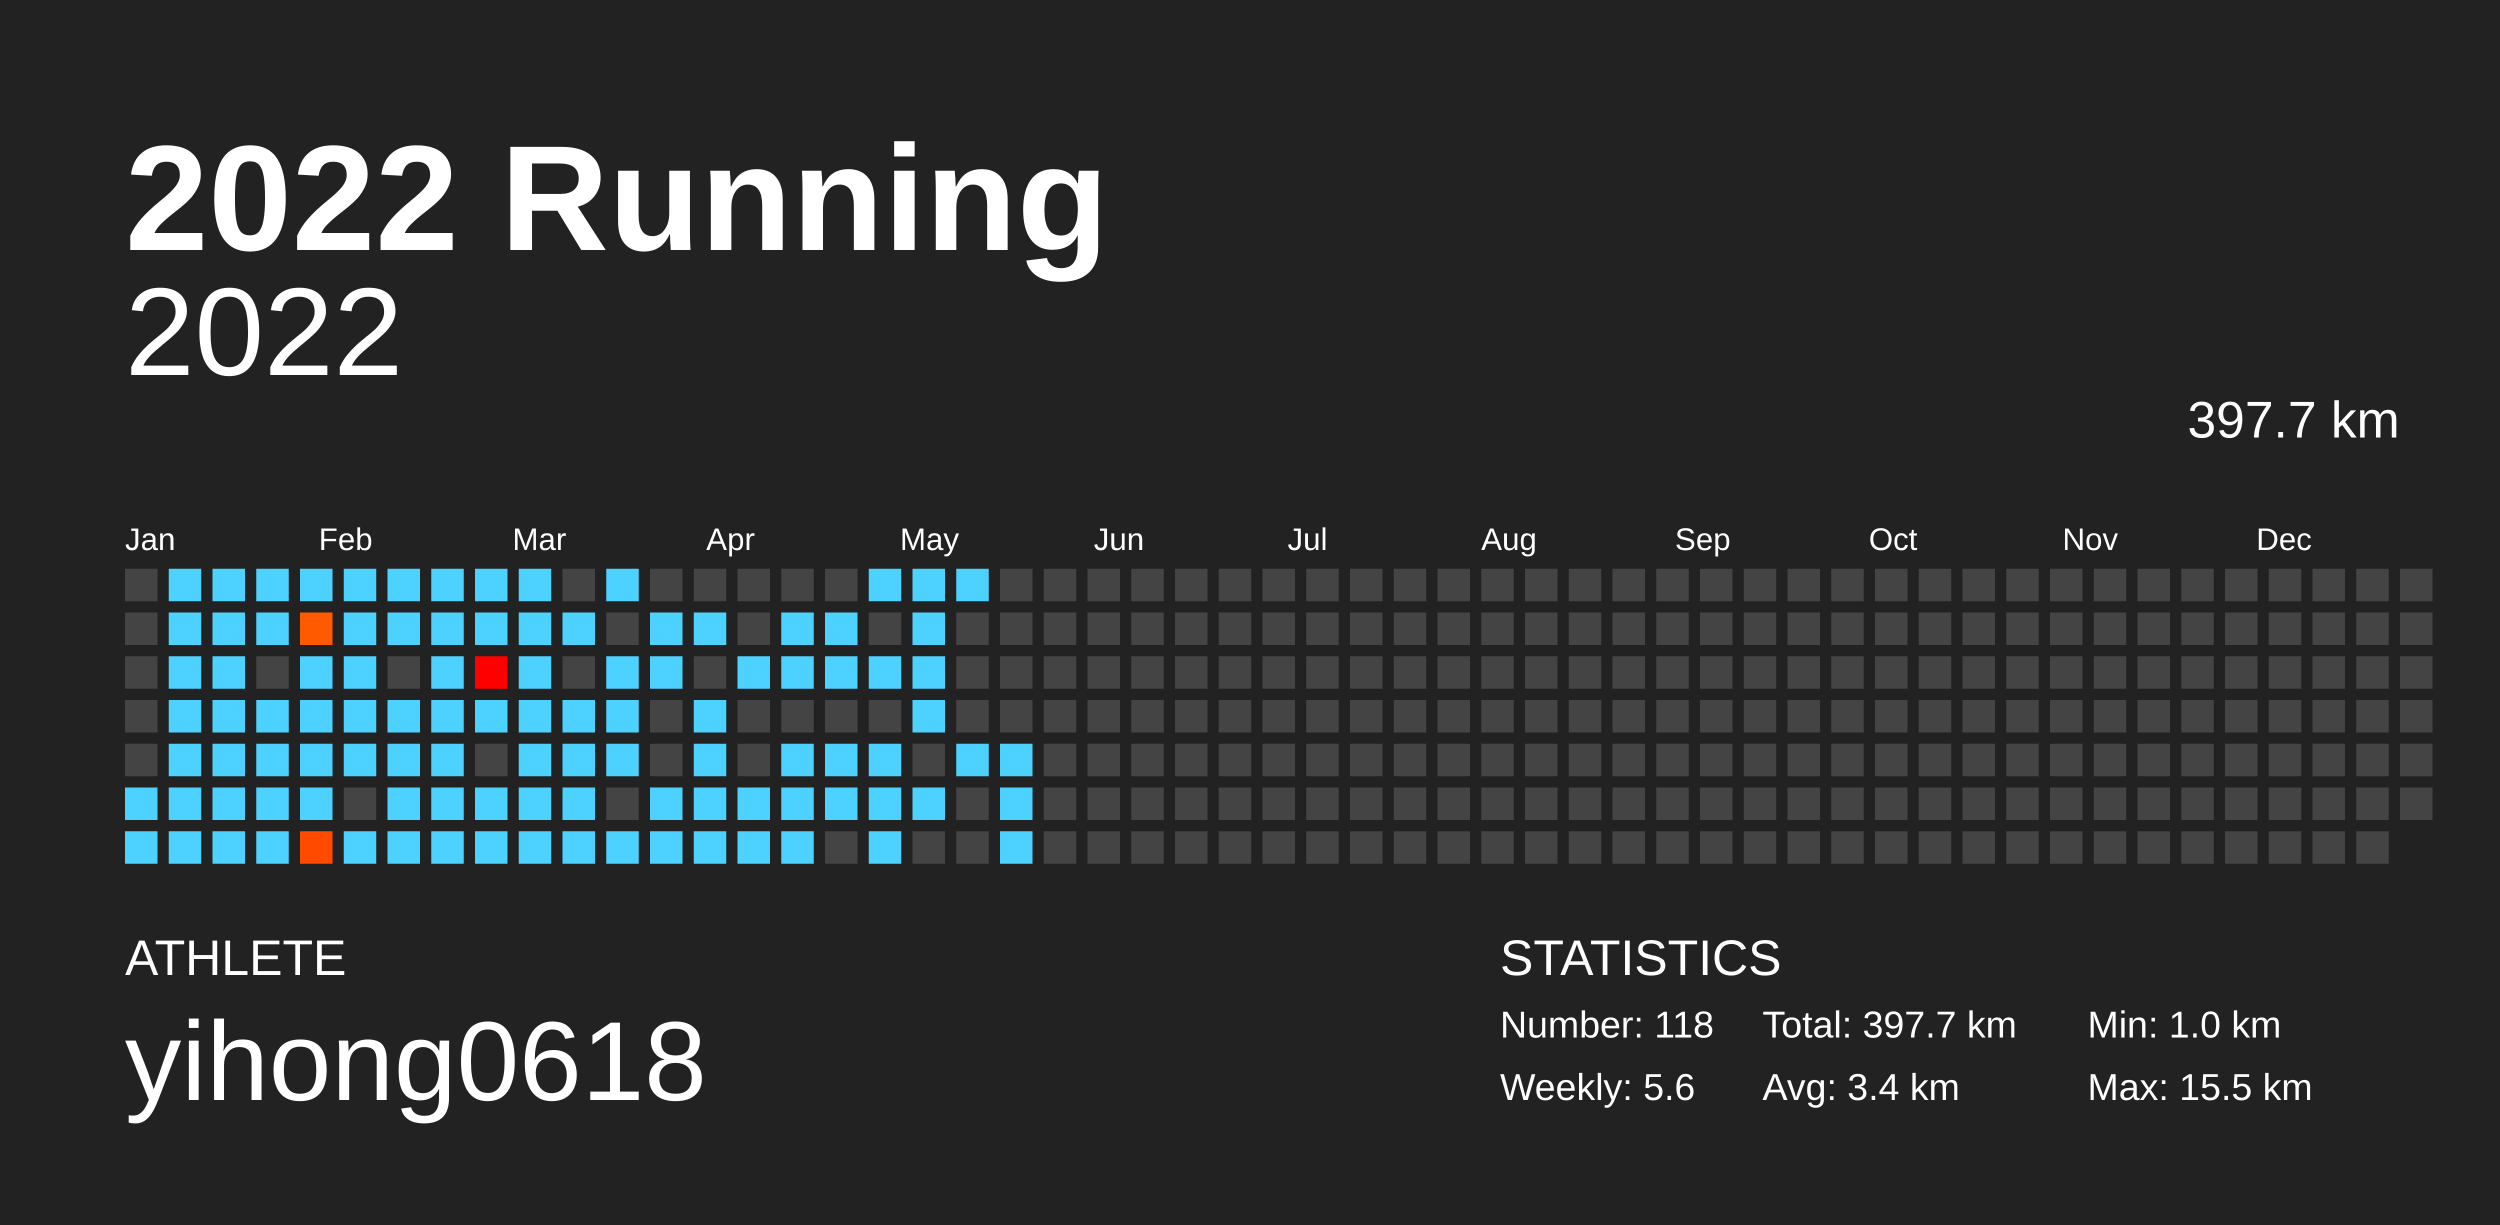
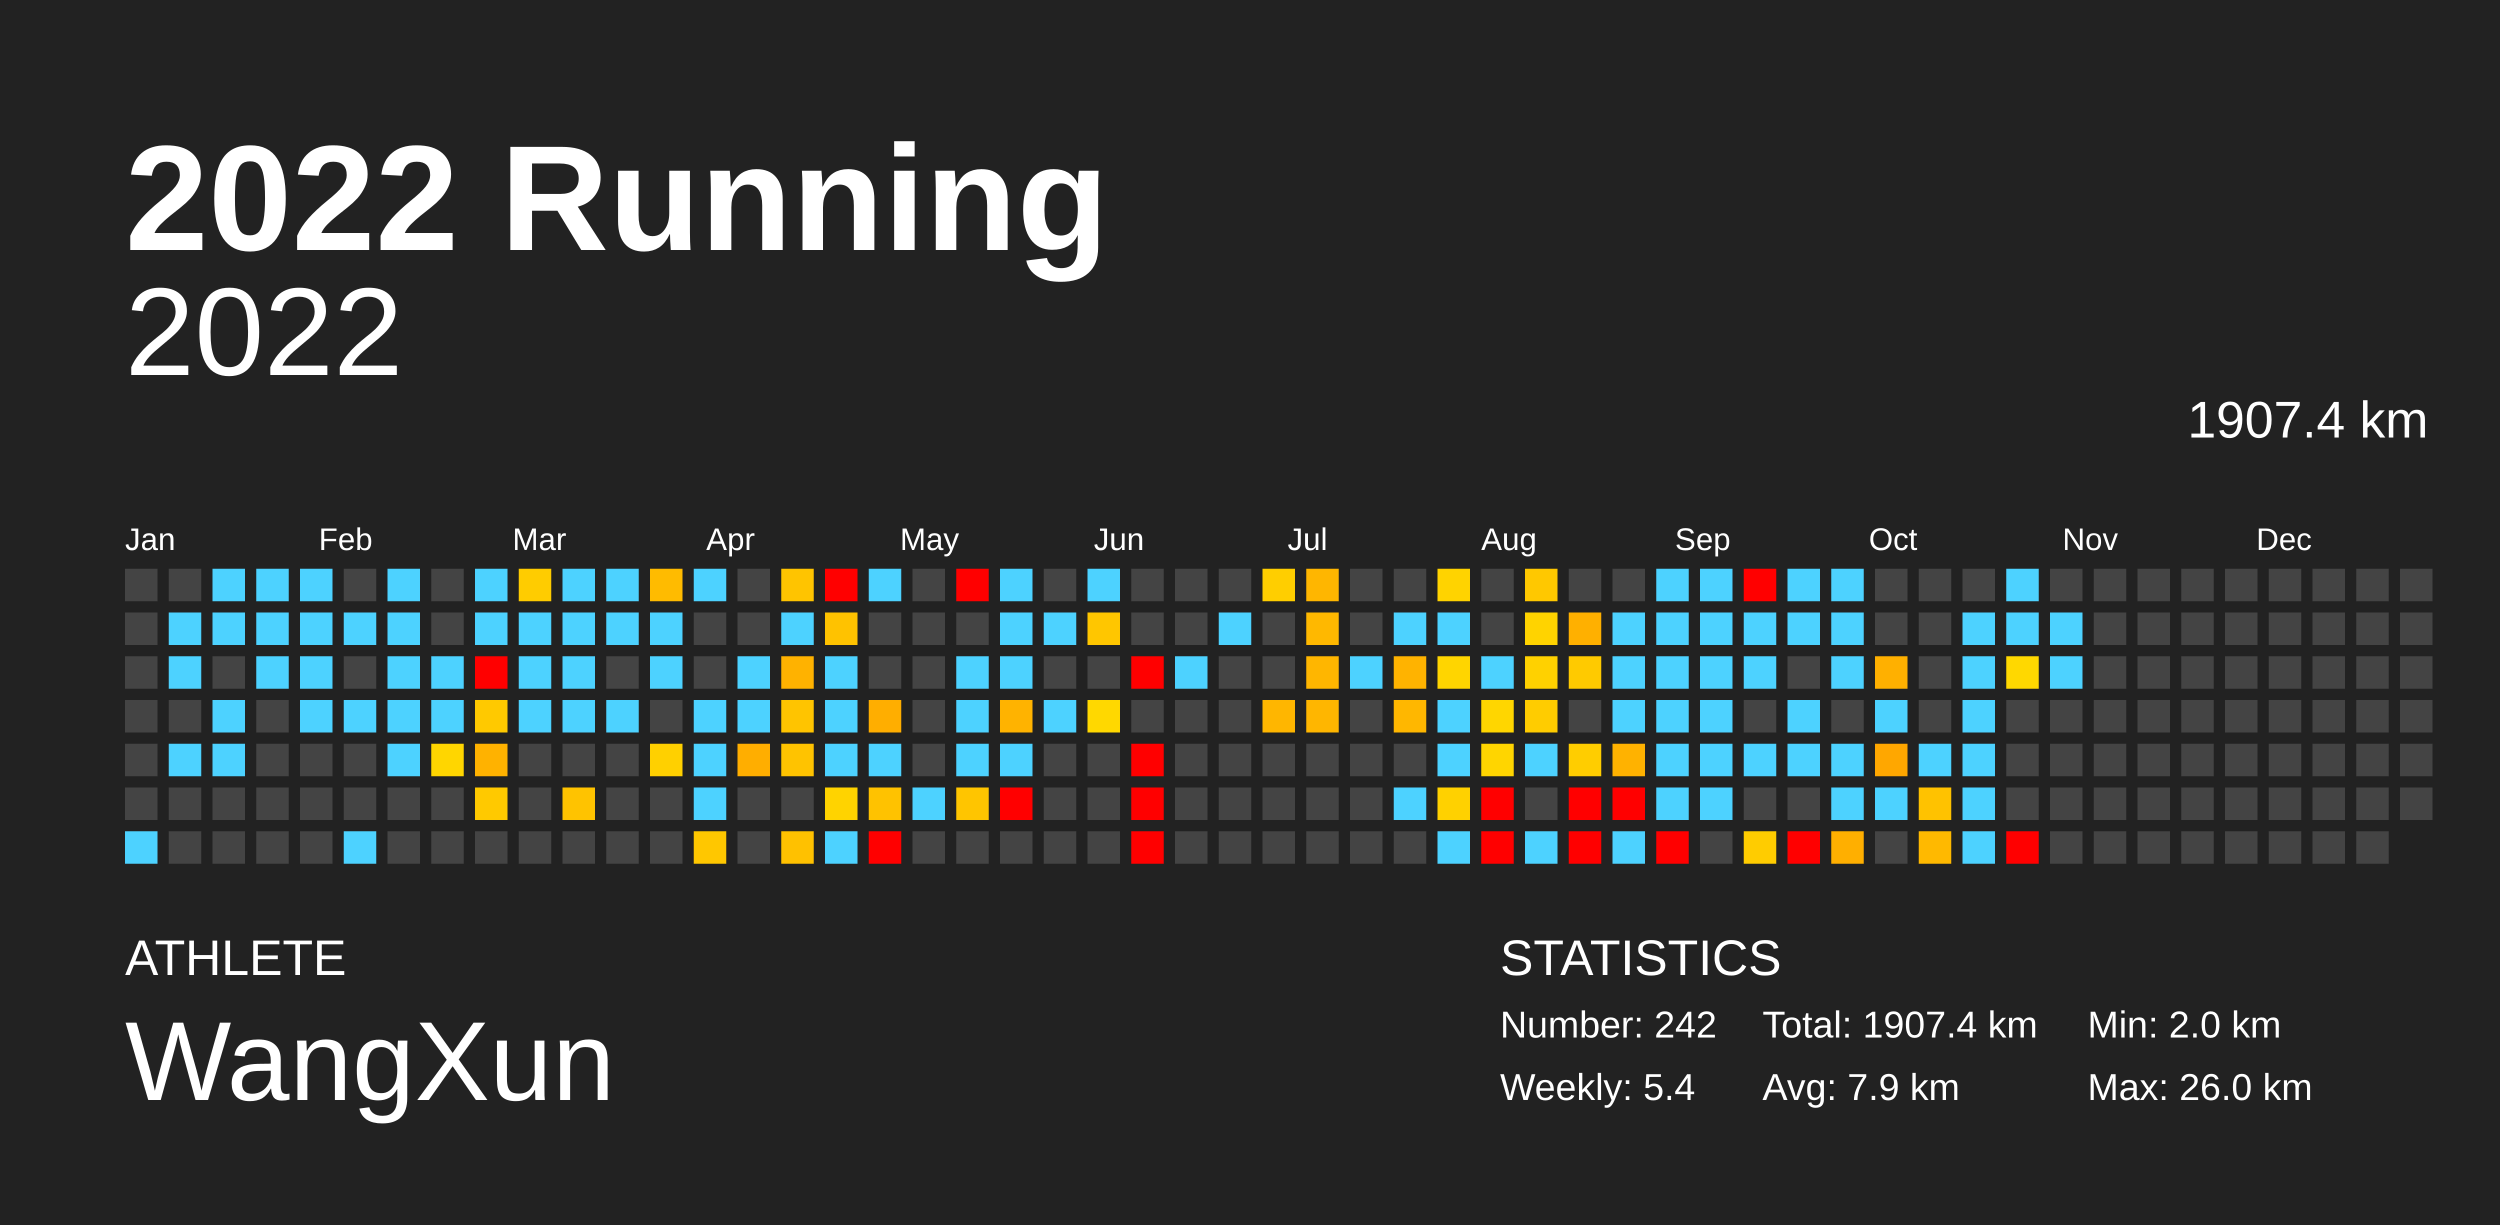
<svg xmlns="http://www.w3.org/2000/svg" baseProfile="full" height="98mm" version="1.1" viewBox="0,0,200,98" width="200mm">
  <defs />
  <rect fill="#222222" height="98" width="200" x="0" y="0" />
  <text fill="#FFFFFF" style="font-size:12px; font-family:Arial; font-weight:bold;" x="10" y="20">2022 Running</text>
  <text fill="#FFFFFF" style="font-size:4px; font-family:Arial" x="10" y="78">ATHLETE</text>
-   <text fill="#FFFFFF" style="font-size:9px; font-family:Arial" x="10" y="88">yihong0618</text>
+   <text fill="#FFFFFF" style="font-size:9px; font-family:Arial" x="10" y="88">WangXun</text>
  <text fill="#FFFFFF" style="font-size:4px; font-family:Arial" x="120" y="78">STATISTICS</text>
-   <text fill="#FFFFFF" style="font-size:3px; font-family:Arial" x="120" y="83">Number: 118</text>
-   <text fill="#FFFFFF" style="font-size:3px; font-family:Arial" x="120" y="88">Weekly: 5.6</text>
-   <text fill="#FFFFFF" style="font-size:3px; font-family:Arial" x="141" y="83">Total: 397.7 km</text>
-   <text fill="#FFFFFF" style="font-size:3px; font-family:Arial" x="141" y="88">Avg: 3.4 km</text>
-   <text fill="#FFFFFF" style="font-size:3px; font-family:Arial" x="167" y="83">Min: 1.0 km</text>
-   <text fill="#FFFFFF" style="font-size:3px; font-family:Arial" x="167" y="88">Max: 15.5 km</text>
+   <text fill="#FFFFFF" style="font-size:3px; font-family:Arial" x="120" y="83">Number: 242</text>
+   <text fill="#FFFFFF" style="font-size:3px; font-family:Arial" x="120" y="88">Weekly: 5.4</text>
+   <text fill="#FFFFFF" style="font-size:3px; font-family:Arial" x="141" y="83">Total: 1907.4 km</text>
+   <text fill="#FFFFFF" style="font-size:3px; font-family:Arial" x="141" y="88">Avg: 7.9 km</text>
+   <text fill="#FFFFFF" style="font-size:3px; font-family:Arial" x="167" y="83">Min: 2.0 km</text>
+   <text fill="#FFFFFF" style="font-size:3px; font-family:Arial" x="167" y="88">Max: 26.0 km</text>
  <text alignment-baseline="hanging" fill="#FFFFFF" style="font-size:10.0px; font-family:Arial;" x="10" y="30">2022</text>
-   <text alignment-baseline="hanging" fill="#FFFFFF" style="font-size:4.125px; font-family:Arial;" x="175" y="35">397.7 km</text>
+   <text alignment-baseline="hanging" fill="#FFFFFF" style="font-size:4.125px; font-family:Arial;" x="175" y="35">1907.4 km</text>
  <text fill="#FFFFFF" style="font-size:2.5px; font-family:Arial" x="10.0" y="44">Jan</text>
  <text fill="#FFFFFF" style="font-size:2.5px; font-family:Arial" x="25.5" y="44">Feb</text>
  <text fill="#FFFFFF" style="font-size:2.5px; font-family:Arial" x="41.0" y="44">Mar</text>
  <text fill="#FFFFFF" style="font-size:2.5px; font-family:Arial" x="56.5" y="44">Apr</text>
  <text fill="#FFFFFF" style="font-size:2.5px; font-family:Arial" x="72.0" y="44">May</text>
  <text fill="#FFFFFF" style="font-size:2.5px; font-family:Arial" x="87.5" y="44">Jun</text>
  <text fill="#FFFFFF" style="font-size:2.5px; font-family:Arial" x="103.0" y="44">Jul</text>
  <text fill="#FFFFFF" style="font-size:2.5px; font-family:Arial" x="118.5" y="44">Aug</text>
  <text fill="#FFFFFF" style="font-size:2.5px; font-family:Arial" x="134.0" y="44">Sep</text>
  <text fill="#FFFFFF" style="font-size:2.5px; font-family:Arial" x="149.5" y="44">Oct</text>
  <text fill="#FFFFFF" style="font-size:2.5px; font-family:Arial" x="165.0" y="44">Nov</text>
  <text fill="#FFFFFF" style="font-size:2.5px; font-family:Arial" x="180.5" y="44">Dec</text>
  <rect fill="#444444" height="2.6" width="2.6" x="10.0" y="45.5" />
  <rect fill="#444444" height="2.6" width="2.6" x="10.0" y="49.0" />
  <rect fill="#444444" height="2.6" width="2.6" x="10.0" y="52.5" />
  <rect fill="#444444" height="2.6" width="2.6" x="10.0" y="56.0" />
  <rect fill="#444444" height="2.6" width="2.6" x="10.0" y="59.5" />
-   <rect fill="#4dd2ff" height="2.6" width="2.6" x="10.0" y="63.0" />
+   <rect fill="#444444" height="2.6" width="2.6" x="10.0" y="63.0" />
  <rect fill="#4dd2ff" height="2.6" width="2.6" x="10.0" y="66.5" />
-   <rect fill="#4dd2ff" height="2.6" width="2.6" x="13.5" y="45.5" />
+   <rect fill="#444444" height="2.6" width="2.6" x="13.5" y="45.5" />
  <rect fill="#4dd2ff" height="2.6" width="2.6" x="13.5" y="49.0" />
  <rect fill="#4dd2ff" height="2.6" width="2.6" x="13.5" y="52.5" />
-   <rect fill="#4dd2ff" height="2.6" width="2.6" x="13.5" y="56.0" />
+   <rect fill="#444444" height="2.6" width="2.6" x="13.5" y="56.0" />
  <rect fill="#4dd2ff" height="2.6" width="2.6" x="13.5" y="59.5" />
-   <rect fill="#4dd2ff" height="2.6" width="2.6" x="13.5" y="63.0" />
-   <rect fill="#4dd2ff" height="2.6" width="2.6" x="13.5" y="66.5" />
+   <rect fill="#444444" height="2.6" width="2.6" x="13.5" y="63.0" />
+   <rect fill="#444444" height="2.6" width="2.6" x="13.5" y="66.5" />
  <rect fill="#4dd2ff" height="2.6" width="2.6" x="17.0" y="45.5" />
  <rect fill="#4dd2ff" height="2.6" width="2.6" x="17.0" y="49.0" />
-   <rect fill="#4dd2ff" height="2.6" width="2.6" x="17.0" y="52.5" />
+   <rect fill="#444444" height="2.6" width="2.6" x="17.0" y="52.5" />
  <rect fill="#4dd2ff" height="2.6" width="2.6" x="17.0" y="56.0" />
  <rect fill="#4dd2ff" height="2.6" width="2.6" x="17.0" y="59.5" />
-   <rect fill="#4dd2ff" height="2.6" width="2.6" x="17.0" y="63.0" />
-   <rect fill="#4dd2ff" height="2.6" width="2.6" x="17.0" y="66.5" />
+   <rect fill="#444444" height="2.6" width="2.6" x="17.0" y="63.0" />
+   <rect fill="#444444" height="2.6" width="2.6" x="17.0" y="66.5" />
  <rect fill="#4dd2ff" height="2.6" width="2.6" x="20.5" y="45.5" />
  <rect fill="#4dd2ff" height="2.6" width="2.6" x="20.5" y="49.0" />
-   <rect fill="#444444" height="2.6" width="2.6" x="20.5" y="52.5" />
-   <rect fill="#4dd2ff" height="2.6" width="2.6" x="20.5" y="56.0" />
-   <rect fill="#4dd2ff" height="2.6" width="2.6" x="20.5" y="59.5" />
-   <rect fill="#4dd2ff" height="2.6" width="2.6" x="20.5" y="63.0" />
-   <rect fill="#4dd2ff" height="2.6" width="2.6" x="20.5" y="66.5" />
+   <rect fill="#4dd2ff" height="2.6" width="2.6" x="20.5" y="52.5" />
+   <rect fill="#444444" height="2.6" width="2.6" x="20.5" y="56.0" />
+   <rect fill="#444444" height="2.6" width="2.6" x="20.5" y="59.5" />
+   <rect fill="#444444" height="2.6" width="2.6" x="20.5" y="63.0" />
+   <rect fill="#444444" height="2.6" width="2.6" x="20.5" y="66.5" />
  <rect fill="#4dd2ff" height="2.6" width="2.6" x="24.0" y="45.5" />
-   <rect fill="#ff5a00" height="2.6" width="2.6" x="24.0" y="49.0" />
+   <rect fill="#4dd2ff" height="2.6" width="2.6" x="24.0" y="49.0" />
  <rect fill="#4dd2ff" height="2.6" width="2.6" x="24.0" y="52.5" />
  <rect fill="#4dd2ff" height="2.6" width="2.6" x="24.0" y="56.0" />
-   <rect fill="#4dd2ff" height="2.6" width="2.6" x="24.0" y="59.5" />
-   <rect fill="#4dd2ff" height="2.6" width="2.6" x="24.0" y="63.0" />
-   <rect fill="#ff4a00" height="2.6" width="2.6" x="24.0" y="66.5" />
-   <rect fill="#4dd2ff" height="2.6" width="2.6" x="27.5" y="45.5" />
+   <rect fill="#444444" height="2.6" width="2.6" x="24.0" y="59.5" />
+   <rect fill="#444444" height="2.6" width="2.6" x="24.0" y="63.0" />
+   <rect fill="#444444" height="2.6" width="2.6" x="24.0" y="66.5" />
+   <rect fill="#444444" height="2.6" width="2.6" x="27.5" y="45.5" />
  <rect fill="#4dd2ff" height="2.6" width="2.6" x="27.5" y="49.0" />
-   <rect fill="#4dd2ff" height="2.6" width="2.6" x="27.5" y="52.5" />
+   <rect fill="#444444" height="2.6" width="2.6" x="27.5" y="52.5" />
  <rect fill="#4dd2ff" height="2.6" width="2.6" x="27.5" y="56.0" />
-   <rect fill="#4dd2ff" height="2.6" width="2.6" x="27.5" y="59.5" />
+   <rect fill="#444444" height="2.6" width="2.6" x="27.5" y="59.5" />
  <rect fill="#444444" height="2.6" width="2.6" x="27.5" y="63.0" />
  <rect fill="#4dd2ff" height="2.6" width="2.6" x="27.5" y="66.5" />
  <rect fill="#4dd2ff" height="2.6" width="2.6" x="31.0" y="45.5" />
  <rect fill="#4dd2ff" height="2.6" width="2.6" x="31.0" y="49.0" />
-   <rect fill="#444444" height="2.6" width="2.6" x="31.0" y="52.5" />
+   <rect fill="#4dd2ff" height="2.6" width="2.6" x="31.0" y="52.5" />
  <rect fill="#4dd2ff" height="2.6" width="2.6" x="31.0" y="56.0" />
  <rect fill="#4dd2ff" height="2.6" width="2.6" x="31.0" y="59.5" />
-   <rect fill="#4dd2ff" height="2.6" width="2.6" x="31.0" y="63.0" />
-   <rect fill="#4dd2ff" height="2.6" width="2.6" x="31.0" y="66.5" />
-   <rect fill="#4dd2ff" height="2.6" width="2.6" x="34.5" y="45.5" />
-   <rect fill="#4dd2ff" height="2.6" width="2.6" x="34.5" y="49.0" />
+   <rect fill="#444444" height="2.6" width="2.6" x="31.0" y="63.0" />
+   <rect fill="#444444" height="2.6" width="2.6" x="31.0" y="66.5" />
+   <rect fill="#444444" height="2.6" width="2.6" x="34.5" y="45.5" />
+   <rect fill="#444444" height="2.6" width="2.6" x="34.5" y="49.0" />
  <rect fill="#4dd2ff" height="2.6" width="2.6" x="34.5" y="52.5" />
  <rect fill="#4dd2ff" height="2.6" width="2.6" x="34.5" y="56.0" />
-   <rect fill="#4dd2ff" height="2.6" width="2.6" x="34.5" y="59.5" />
-   <rect fill="#4dd2ff" height="2.6" width="2.6" x="34.5" y="63.0" />
-   <rect fill="#4dd2ff" height="2.6" width="2.6" x="34.5" y="66.5" />
+   <rect fill="#ffd600" height="2.6" width="2.6" x="34.5" y="59.5" />
+   <rect fill="#444444" height="2.6" width="2.6" x="34.5" y="63.0" />
+   <rect fill="#444444" height="2.6" width="2.6" x="34.5" y="66.5" />
  <rect fill="#4dd2ff" height="2.6" width="2.6" x="38.0" y="45.5" />
  <rect fill="#4dd2ff" height="2.6" width="2.6" x="38.0" y="49.0" />
-   <rect fill="#ff0000" height="2.6" width="2.6" x="38.0" y="52.5" />
-   <rect fill="#4dd2ff" height="2.6" width="2.6" x="38.0" y="56.0" />
-   <rect fill="#444444" height="2.6" width="2.6" x="38.0" y="59.5" />
-   <rect fill="#4dd2ff" height="2.6" width="2.6" x="38.0" y="63.0" />
-   <rect fill="#4dd2ff" height="2.6" width="2.6" x="38.0" y="66.5" />
-   <rect fill="#4dd2ff" height="2.6" width="2.6" x="41.5" y="45.5" />
+   <rect fill="red" height="2.6" width="2.6" x="38.0" y="52.5" />
+   <rect fill="#ffc900" height="2.6" width="2.6" x="38.0" y="56.0" />
+   <rect fill="#ffb200" height="2.6" width="2.6" x="38.0" y="59.5" />
+   <rect fill="#ffc900" height="2.6" width="2.6" x="38.0" y="63.0" />
+   <rect fill="#444444" height="2.6" width="2.6" x="38.0" y="66.5" />
+   <rect fill="#ffcc00" height="2.6" width="2.6" x="41.5" y="45.5" />
  <rect fill="#4dd2ff" height="2.6" width="2.6" x="41.5" y="49.0" />
  <rect fill="#4dd2ff" height="2.6" width="2.6" x="41.5" y="52.5" />
  <rect fill="#4dd2ff" height="2.6" width="2.6" x="41.5" y="56.0" />
-   <rect fill="#4dd2ff" height="2.6" width="2.6" x="41.5" y="59.5" />
-   <rect fill="#4dd2ff" height="2.6" width="2.6" x="41.5" y="63.0" />
-   <rect fill="#4dd2ff" height="2.6" width="2.6" x="41.5" y="66.5" />
-   <rect fill="#444444" height="2.6" width="2.6" x="45.0" y="45.5" />
+   <rect fill="#444444" height="2.6" width="2.6" x="41.5" y="59.5" />
+   <rect fill="#444444" height="2.6" width="2.6" x="41.5" y="63.0" />
+   <rect fill="#444444" height="2.6" width="2.6" x="41.5" y="66.5" />
+   <rect fill="#4dd2ff" height="2.6" width="2.6" x="45.0" y="45.5" />
  <rect fill="#4dd2ff" height="2.6" width="2.6" x="45.0" y="49.0" />
-   <rect fill="#444444" height="2.6" width="2.6" x="45.0" y="52.5" />
+   <rect fill="#4dd2ff" height="2.6" width="2.6" x="45.0" y="52.5" />
  <rect fill="#4dd2ff" height="2.6" width="2.6" x="45.0" y="56.0" />
-   <rect fill="#4dd2ff" height="2.6" width="2.6" x="45.0" y="59.5" />
-   <rect fill="#4dd2ff" height="2.6" width="2.6" x="45.0" y="63.0" />
-   <rect fill="#4dd2ff" height="2.6" width="2.6" x="45.0" y="66.5" />
+   <rect fill="#444444" height="2.6" width="2.6" x="45.0" y="59.5" />
+   <rect fill="#ffc300" height="2.6" width="2.6" x="45.0" y="63.0" />
+   <rect fill="#444444" height="2.6" width="2.6" x="45.0" y="66.5" />
  <rect fill="#4dd2ff" height="2.6" width="2.6" x="48.5" y="45.5" />
-   <rect fill="#444444" height="2.6" width="2.6" x="48.5" y="49.0" />
-   <rect fill="#4dd2ff" height="2.6" width="2.6" x="48.5" y="52.5" />
+   <rect fill="#4dd2ff" height="2.6" width="2.6" x="48.5" y="49.0" />
+   <rect fill="#444444" height="2.6" width="2.6" x="48.5" y="52.5" />
  <rect fill="#4dd2ff" height="2.6" width="2.6" x="48.5" y="56.0" />
-   <rect fill="#4dd2ff" height="2.6" width="2.6" x="48.5" y="59.5" />
+   <rect fill="#444444" height="2.6" width="2.6" x="48.5" y="59.5" />
  <rect fill="#444444" height="2.6" width="2.6" x="48.5" y="63.0" />
-   <rect fill="#4dd2ff" height="2.6" width="2.6" x="48.5" y="66.5" />
-   <rect fill="#444444" height="2.6" width="2.6" x="52.0" y="45.5" />
+   <rect fill="#444444" height="2.6" width="2.6" x="48.5" y="66.5" />
+   <rect fill="#ffbb00" height="2.6" width="2.6" x="52.0" y="45.5" />
  <rect fill="#4dd2ff" height="2.6" width="2.6" x="52.0" y="49.0" />
  <rect fill="#4dd2ff" height="2.6" width="2.6" x="52.0" y="52.5" />
  <rect fill="#444444" height="2.6" width="2.6" x="52.0" y="56.0" />
-   <rect fill="#444444" height="2.6" width="2.6" x="52.0" y="59.5" />
-   <rect fill="#4dd2ff" height="2.6" width="2.6" x="52.0" y="63.0" />
-   <rect fill="#4dd2ff" height="2.6" width="2.6" x="52.0" y="66.5" />
-   <rect fill="#444444" height="2.6" width="2.6" x="55.5" y="45.5" />
-   <rect fill="#4dd2ff" height="2.6" width="2.6" x="55.5" y="49.0" />
+   <rect fill="#ffd000" height="2.6" width="2.6" x="52.0" y="59.5" />
+   <rect fill="#444444" height="2.6" width="2.6" x="52.0" y="63.0" />
+   <rect fill="#444444" height="2.6" width="2.6" x="52.0" y="66.5" />
+   <rect fill="#4dd2ff" height="2.6" width="2.6" x="55.5" y="45.5" />
+   <rect fill="#444444" height="2.6" width="2.6" x="55.5" y="49.0" />
  <rect fill="#444444" height="2.6" width="2.6" x="55.5" y="52.5" />
  <rect fill="#4dd2ff" height="2.6" width="2.6" x="55.5" y="56.0" />
  <rect fill="#4dd2ff" height="2.6" width="2.6" x="55.5" y="59.5" />
  <rect fill="#4dd2ff" height="2.6" width="2.6" x="55.5" y="63.0" />
-   <rect fill="#4dd2ff" height="2.6" width="2.6" x="55.5" y="66.5" />
+   <rect fill="#ffc700" height="2.6" width="2.6" x="55.5" y="66.5" />
  <rect fill="#444444" height="2.6" width="2.6" x="59.0" y="45.5" />
  <rect fill="#444444" height="2.6" width="2.6" x="59.0" y="49.0" />
  <rect fill="#4dd2ff" height="2.6" width="2.6" x="59.0" y="52.5" />
-   <rect fill="#444444" height="2.6" width="2.6" x="59.0" y="56.0" />
-   <rect fill="#444444" height="2.6" width="2.6" x="59.0" y="59.5" />
-   <rect fill="#4dd2ff" height="2.6" width="2.6" x="59.0" y="63.0" />
-   <rect fill="#4dd2ff" height="2.6" width="2.6" x="59.0" y="66.5" />
-   <rect fill="#444444" height="2.6" width="2.6" x="62.5" y="45.5" />
+   <rect fill="#4dd2ff" height="2.6" width="2.6" x="59.0" y="56.0" />
+   <rect fill="#ffae00" height="2.6" width="2.6" x="59.0" y="59.5" />
+   <rect fill="#444444" height="2.6" width="2.6" x="59.0" y="63.0" />
+   <rect fill="#444444" height="2.6" width="2.6" x="59.0" y="66.5" />
+   <rect fill="#ffc400" height="2.6" width="2.6" x="62.5" y="45.5" />
  <rect fill="#4dd2ff" height="2.6" width="2.6" x="62.5" y="49.0" />
-   <rect fill="#4dd2ff" height="2.6" width="2.6" x="62.5" y="52.5" />
-   <rect fill="#444444" height="2.6" width="2.6" x="62.5" y="56.0" />
-   <rect fill="#4dd2ff" height="2.6" width="2.6" x="62.5" y="59.5" />
-   <rect fill="#4dd2ff" height="2.6" width="2.6" x="62.5" y="63.0" />
-   <rect fill="#4dd2ff" height="2.6" width="2.6" x="62.5" y="66.5" />
-   <rect fill="#444444" height="2.6" width="2.6" x="66.0" y="45.5" />
-   <rect fill="#4dd2ff" height="2.6" width="2.6" x="66.0" y="49.0" />
+   <rect fill="#ffb200" height="2.6" width="2.6" x="62.5" y="52.5" />
+   <rect fill="#ffc400" height="2.6" width="2.6" x="62.5" y="56.0" />
+   <rect fill="#ffc300" height="2.6" width="2.6" x="62.5" y="59.5" />
+   <rect fill="#444444" height="2.6" width="2.6" x="62.5" y="63.0" />
+   <rect fill="#ffc100" height="2.6" width="2.6" x="62.5" y="66.5" />
+   <rect fill="red" height="2.6" width="2.6" x="66.0" y="45.5" />
+   <rect fill="#ffc200" height="2.6" width="2.6" x="66.0" y="49.0" />
  <rect fill="#4dd2ff" height="2.6" width="2.6" x="66.0" y="52.5" />
-   <rect fill="#444444" height="2.6" width="2.6" x="66.0" y="56.0" />
+   <rect fill="#4dd2ff" height="2.6" width="2.6" x="66.0" y="56.0" />
  <rect fill="#4dd2ff" height="2.6" width="2.6" x="66.0" y="59.5" />
-   <rect fill="#4dd2ff" height="2.6" width="2.6" x="66.0" y="63.0" />
-   <rect fill="#444444" height="2.6" width="2.6" x="66.0" y="66.5" />
+   <rect fill="#ffd300" height="2.6" width="2.6" x="66.0" y="63.0" />
+   <rect fill="#4dd2ff" height="2.6" width="2.6" x="66.0" y="66.5" />
  <rect fill="#4dd2ff" height="2.6" width="2.6" x="69.5" y="45.5" />
  <rect fill="#444444" height="2.6" width="2.6" x="69.5" y="49.0" />
-   <rect fill="#4dd2ff" height="2.6" width="2.6" x="69.5" y="52.5" />
-   <rect fill="#444444" height="2.6" width="2.6" x="69.5" y="56.0" />
+   <rect fill="#444444" height="2.6" width="2.6" x="69.5" y="52.5" />
+   <rect fill="#ffae00" height="2.6" width="2.6" x="69.5" y="56.0" />
  <rect fill="#4dd2ff" height="2.6" width="2.6" x="69.5" y="59.5" />
-   <rect fill="#4dd2ff" height="2.6" width="2.6" x="69.5" y="63.0" />
-   <rect fill="#4dd2ff" height="2.6" width="2.6" x="69.5" y="66.5" />
-   <rect fill="#4dd2ff" height="2.6" width="2.6" x="73.0" y="45.5" />
-   <rect fill="#4dd2ff" height="2.6" width="2.6" x="73.0" y="49.0" />
-   <rect fill="#4dd2ff" height="2.6" width="2.6" x="73.0" y="52.5" />
-   <rect fill="#4dd2ff" height="2.6" width="2.6" x="73.0" y="56.0" />
+   <rect fill="#ffc200" height="2.6" width="2.6" x="69.5" y="63.0" />
+   <rect fill="red" height="2.6" width="2.6" x="69.5" y="66.5" />
+   <rect fill="#444444" height="2.6" width="2.6" x="73.0" y="45.5" />
+   <rect fill="#444444" height="2.6" width="2.6" x="73.0" y="49.0" />
+   <rect fill="#444444" height="2.6" width="2.6" x="73.0" y="52.5" />
+   <rect fill="#444444" height="2.6" width="2.6" x="73.0" y="56.0" />
  <rect fill="#444444" height="2.6" width="2.6" x="73.0" y="59.5" />
  <rect fill="#4dd2ff" height="2.6" width="2.6" x="73.0" y="63.0" />
  <rect fill="#444444" height="2.6" width="2.6" x="73.0" y="66.5" />
-   <rect fill="#4dd2ff" height="2.6" width="2.6" x="76.5" y="45.5" />
+   <rect fill="red" height="2.6" width="2.6" x="76.5" y="45.5" />
  <rect fill="#444444" height="2.6" width="2.6" x="76.5" y="49.0" />
-   <rect fill="#444444" height="2.6" width="2.6" x="76.5" y="52.5" />
-   <rect fill="#444444" height="2.6" width="2.6" x="76.5" y="56.0" />
+   <rect fill="#4dd2ff" height="2.6" width="2.6" x="76.5" y="52.5" />
+   <rect fill="#4dd2ff" height="2.6" width="2.6" x="76.5" y="56.0" />
  <rect fill="#4dd2ff" height="2.6" width="2.6" x="76.5" y="59.5" />
-   <rect fill="#444444" height="2.6" width="2.6" x="76.5" y="63.0" />
+   <rect fill="#ffc500" height="2.6" width="2.6" x="76.5" y="63.0" />
  <rect fill="#444444" height="2.6" width="2.6" x="76.5" y="66.5" />
-   <rect fill="#444444" height="2.6" width="2.6" x="80.0" y="45.5" />
-   <rect fill="#444444" height="2.6" width="2.6" x="80.0" y="49.0" />
-   <rect fill="#444444" height="2.6" width="2.6" x="80.0" y="52.5" />
-   <rect fill="#444444" height="2.6" width="2.6" x="80.0" y="56.0" />
+   <rect fill="#4dd2ff" height="2.6" width="2.6" x="80.0" y="45.5" />
+   <rect fill="#4dd2ff" height="2.6" width="2.6" x="80.0" y="49.0" />
+   <rect fill="#4dd2ff" height="2.6" width="2.6" x="80.0" y="52.5" />
+   <rect fill="#ffb300" height="2.6" width="2.6" x="80.0" y="56.0" />
  <rect fill="#4dd2ff" height="2.6" width="2.6" x="80.0" y="59.5" />
-   <rect fill="#4dd2ff" height="2.6" width="2.6" x="80.0" y="63.0" />
-   <rect fill="#4dd2ff" height="2.6" width="2.6" x="80.0" y="66.5" />
+   <rect fill="red" height="2.6" width="2.6" x="80.0" y="63.0" />
+   <rect fill="#444444" height="2.6" width="2.6" x="80.0" y="66.5" />
  <rect fill="#444444" height="2.6" width="2.6" x="83.5" y="45.5" />
-   <rect fill="#444444" height="2.6" width="2.6" x="83.5" y="49.0" />
+   <rect fill="#4dd2ff" height="2.6" width="2.6" x="83.5" y="49.0" />
  <rect fill="#444444" height="2.6" width="2.6" x="83.5" y="52.5" />
-   <rect fill="#444444" height="2.6" width="2.6" x="83.5" y="56.0" />
+   <rect fill="#4dd2ff" height="2.6" width="2.6" x="83.5" y="56.0" />
  <rect fill="#444444" height="2.6" width="2.6" x="83.5" y="59.5" />
  <rect fill="#444444" height="2.6" width="2.6" x="83.5" y="63.0" />
  <rect fill="#444444" height="2.6" width="2.6" x="83.5" y="66.5" />
-   <rect fill="#444444" height="2.6" width="2.6" x="87.0" y="45.5" />
-   <rect fill="#444444" height="2.6" width="2.6" x="87.0" y="49.0" />
+   <rect fill="#4dd2ff" height="2.6" width="2.6" x="87.0" y="45.5" />
+   <rect fill="#ffc600" height="2.6" width="2.6" x="87.0" y="49.0" />
  <rect fill="#444444" height="2.6" width="2.6" x="87.0" y="52.5" />
-   <rect fill="#444444" height="2.6" width="2.6" x="87.0" y="56.0" />
+   <rect fill="#ffd800" height="2.6" width="2.6" x="87.0" y="56.0" />
  <rect fill="#444444" height="2.6" width="2.6" x="87.0" y="59.5" />
  <rect fill="#444444" height="2.6" width="2.6" x="87.0" y="63.0" />
  <rect fill="#444444" height="2.6" width="2.6" x="87.0" y="66.5" />
  <rect fill="#444444" height="2.6" width="2.6" x="90.5" y="45.5" />
  <rect fill="#444444" height="2.6" width="2.6" x="90.5" y="49.0" />
-   <rect fill="#444444" height="2.6" width="2.6" x="90.5" y="52.5" />
+   <rect fill="red" height="2.6" width="2.6" x="90.5" y="52.5" />
  <rect fill="#444444" height="2.6" width="2.6" x="90.5" y="56.0" />
-   <rect fill="#444444" height="2.6" width="2.6" x="90.5" y="59.5" />
-   <rect fill="#444444" height="2.6" width="2.6" x="90.5" y="63.0" />
-   <rect fill="#444444" height="2.6" width="2.6" x="90.5" y="66.5" />
+   <rect fill="red" height="2.6" width="2.6" x="90.5" y="59.5" />
+   <rect fill="red" height="2.6" width="2.6" x="90.5" y="63.0" />
+   <rect fill="red" height="2.6" width="2.6" x="90.5" y="66.5" />
  <rect fill="#444444" height="2.6" width="2.6" x="94.0" y="45.5" />
  <rect fill="#444444" height="2.6" width="2.6" x="94.0" y="49.0" />
-   <rect fill="#444444" height="2.6" width="2.6" x="94.0" y="52.5" />
+   <rect fill="#4dd2ff" height="2.6" width="2.6" x="94.0" y="52.5" />
  <rect fill="#444444" height="2.6" width="2.6" x="94.0" y="56.0" />
  <rect fill="#444444" height="2.6" width="2.6" x="94.0" y="59.5" />
  <rect fill="#444444" height="2.6" width="2.6" x="94.0" y="63.0" />
  <rect fill="#444444" height="2.6" width="2.6" x="94.0" y="66.5" />
  <rect fill="#444444" height="2.6" width="2.6" x="97.5" y="45.5" />
-   <rect fill="#444444" height="2.6" width="2.6" x="97.5" y="49.0" />
+   <rect fill="#4dd2ff" height="2.6" width="2.6" x="97.5" y="49.0" />
  <rect fill="#444444" height="2.6" width="2.6" x="97.5" y="52.5" />
  <rect fill="#444444" height="2.6" width="2.6" x="97.5" y="56.0" />
  <rect fill="#444444" height="2.6" width="2.6" x="97.5" y="59.5" />
  <rect fill="#444444" height="2.6" width="2.6" x="97.5" y="63.0" />
  <rect fill="#444444" height="2.6" width="2.6" x="97.5" y="66.5" />
-   <rect fill="#444444" height="2.6" width="2.6" x="101.0" y="45.5" />
+   <rect fill="#ffce00" height="2.6" width="2.6" x="101.0" y="45.5" />
  <rect fill="#444444" height="2.6" width="2.6" x="101.0" y="49.0" />
  <rect fill="#444444" height="2.6" width="2.6" x="101.0" y="52.5" />
-   <rect fill="#444444" height="2.6" width="2.6" x="101.0" y="56.0" />
+   <rect fill="#ffb600" height="2.6" width="2.6" x="101.0" y="56.0" />
  <rect fill="#444444" height="2.6" width="2.6" x="101.0" y="59.5" />
  <rect fill="#444444" height="2.6" width="2.6" x="101.0" y="63.0" />
  <rect fill="#444444" height="2.6" width="2.6" x="101.0" y="66.5" />
-   <rect fill="#444444" height="2.6" width="2.6" x="104.5" y="45.5" />
-   <rect fill="#444444" height="2.6" width="2.6" x="104.5" y="49.0" />
-   <rect fill="#444444" height="2.6" width="2.6" x="104.5" y="52.5" />
-   <rect fill="#444444" height="2.6" width="2.6" x="104.5" y="56.0" />
+   <rect fill="#ffb600" height="2.6" width="2.6" x="104.5" y="45.5" />
+   <rect fill="#ffb800" height="2.6" width="2.6" x="104.5" y="49.0" />
+   <rect fill="#ffb600" height="2.6" width="2.6" x="104.5" y="52.5" />
+   <rect fill="#ffb600" height="2.6" width="2.6" x="104.5" y="56.0" />
  <rect fill="#444444" height="2.6" width="2.6" x="104.5" y="59.5" />
  <rect fill="#444444" height="2.6" width="2.6" x="104.5" y="63.0" />
  <rect fill="#444444" height="2.6" width="2.6" x="104.5" y="66.5" />
  <rect fill="#444444" height="2.6" width="2.6" x="108.0" y="45.5" />
  <rect fill="#444444" height="2.6" width="2.6" x="108.0" y="49.0" />
-   <rect fill="#444444" height="2.6" width="2.6" x="108.0" y="52.5" />
+   <rect fill="#4dd2ff" height="2.6" width="2.6" x="108.0" y="52.5" />
  <rect fill="#444444" height="2.6" width="2.6" x="108.0" y="56.0" />
  <rect fill="#444444" height="2.6" width="2.6" x="108.0" y="59.5" />
  <rect fill="#444444" height="2.6" width="2.6" x="108.0" y="63.0" />
  <rect fill="#444444" height="2.6" width="2.6" x="108.0" y="66.5" />
  <rect fill="#444444" height="2.6" width="2.6" x="111.5" y="45.5" />
-   <rect fill="#444444" height="2.6" width="2.6" x="111.5" y="49.0" />
-   <rect fill="#444444" height="2.6" width="2.6" x="111.5" y="52.5" />
-   <rect fill="#444444" height="2.6" width="2.6" x="111.5" y="56.0" />
+   <rect fill="#4dd2ff" height="2.6" width="2.6" x="111.5" y="49.0" />
+   <rect fill="#ffb300" height="2.6" width="2.6" x="111.5" y="52.5" />
+   <rect fill="#ffb700" height="2.6" width="2.6" x="111.5" y="56.0" />
  <rect fill="#444444" height="2.6" width="2.6" x="111.5" y="59.5" />
-   <rect fill="#444444" height="2.6" width="2.6" x="111.5" y="63.0" />
+   <rect fill="#4dd2ff" height="2.6" width="2.6" x="111.5" y="63.0" />
  <rect fill="#444444" height="2.6" width="2.6" x="111.5" y="66.5" />
-   <rect fill="#444444" height="2.6" width="2.6" x="115.0" y="45.5" />
-   <rect fill="#444444" height="2.6" width="2.6" x="115.0" y="49.0" />
-   <rect fill="#444444" height="2.6" width="2.6" x="115.0" y="52.5" />
-   <rect fill="#444444" height="2.6" width="2.6" x="115.0" y="56.0" />
-   <rect fill="#444444" height="2.6" width="2.6" x="115.0" y="59.5" />
-   <rect fill="#444444" height="2.6" width="2.6" x="115.0" y="63.0" />
-   <rect fill="#444444" height="2.6" width="2.6" x="115.0" y="66.5" />
+   <rect fill="#ffd300" height="2.6" width="2.6" x="115.0" y="45.5" />
+   <rect fill="#4dd2ff" height="2.6" width="2.6" x="115.0" y="49.0" />
+   <rect fill="#ffd500" height="2.6" width="2.6" x="115.0" y="52.5" />
+   <rect fill="#4dd2ff" height="2.6" width="2.6" x="115.0" y="56.0" />
+   <rect fill="#4dd2ff" height="2.6" width="2.6" x="115.0" y="59.5" />
+   <rect fill="#ffd100" height="2.6" width="2.6" x="115.0" y="63.0" />
+   <rect fill="#4dd2ff" height="2.6" width="2.6" x="115.0" y="66.5" />
  <rect fill="#444444" height="2.6" width="2.6" x="118.5" y="45.5" />
  <rect fill="#444444" height="2.6" width="2.6" x="118.5" y="49.0" />
-   <rect fill="#444444" height="2.6" width="2.6" x="118.5" y="52.5" />
-   <rect fill="#444444" height="2.6" width="2.6" x="118.5" y="56.0" />
-   <rect fill="#444444" height="2.6" width="2.6" x="118.5" y="59.5" />
-   <rect fill="#444444" height="2.6" width="2.6" x="118.5" y="63.0" />
-   <rect fill="#444444" height="2.6" width="2.6" x="118.5" y="66.5" />
-   <rect fill="#444444" height="2.6" width="2.6" x="122.0" y="45.5" />
-   <rect fill="#444444" height="2.6" width="2.6" x="122.0" y="49.0" />
-   <rect fill="#444444" height="2.6" width="2.6" x="122.0" y="52.5" />
-   <rect fill="#444444" height="2.6" width="2.6" x="122.0" y="56.0" />
-   <rect fill="#444444" height="2.6" width="2.6" x="122.0" y="59.5" />
+   <rect fill="#4dd2ff" height="2.6" width="2.6" x="118.5" y="52.5" />
+   <rect fill="#ffd600" height="2.6" width="2.6" x="118.5" y="56.0" />
+   <rect fill="#ffd500" height="2.6" width="2.6" x="118.5" y="59.5" />
+   <rect fill="red" height="2.6" width="2.6" x="118.5" y="63.0" />
+   <rect fill="red" height="2.6" width="2.6" x="118.5" y="66.5" />
+   <rect fill="#ffc800" height="2.6" width="2.6" x="122.0" y="45.5" />
+   <rect fill="#ffd300" height="2.6" width="2.6" x="122.0" y="49.0" />
+   <rect fill="#ffd100" height="2.6" width="2.6" x="122.0" y="52.5" />
+   <rect fill="#ffcc00" height="2.6" width="2.6" x="122.0" y="56.0" />
+   <rect fill="#4dd2ff" height="2.6" width="2.6" x="122.0" y="59.5" />
  <rect fill="#444444" height="2.6" width="2.6" x="122.0" y="63.0" />
-   <rect fill="#444444" height="2.6" width="2.6" x="122.0" y="66.5" />
+   <rect fill="#4dd2ff" height="2.6" width="2.6" x="122.0" y="66.5" />
  <rect fill="#444444" height="2.6" width="2.6" x="125.5" y="45.5" />
-   <rect fill="#444444" height="2.6" width="2.6" x="125.5" y="49.0" />
-   <rect fill="#444444" height="2.6" width="2.6" x="125.5" y="52.5" />
+   <rect fill="#ffb000" height="2.6" width="2.6" x="125.5" y="49.0" />
+   <rect fill="#ffca00" height="2.6" width="2.6" x="125.5" y="52.5" />
  <rect fill="#444444" height="2.6" width="2.6" x="125.5" y="56.0" />
-   <rect fill="#444444" height="2.6" width="2.6" x="125.5" y="59.5" />
-   <rect fill="#444444" height="2.6" width="2.6" x="125.5" y="63.0" />
-   <rect fill="#444444" height="2.6" width="2.6" x="125.5" y="66.5" />
+   <rect fill="#ffcd00" height="2.6" width="2.6" x="125.5" y="59.5" />
+   <rect fill="red" height="2.6" width="2.6" x="125.5" y="63.0" />
+   <rect fill="red" height="2.6" width="2.6" x="125.5" y="66.5" />
  <rect fill="#444444" height="2.6" width="2.6" x="129.0" y="45.5" />
-   <rect fill="#444444" height="2.6" width="2.6" x="129.0" y="49.0" />
-   <rect fill="#444444" height="2.6" width="2.6" x="129.0" y="52.5" />
-   <rect fill="#444444" height="2.6" width="2.6" x="129.0" y="56.0" />
-   <rect fill="#444444" height="2.6" width="2.6" x="129.0" y="59.5" />
-   <rect fill="#444444" height="2.6" width="2.6" x="129.0" y="63.0" />
-   <rect fill="#444444" height="2.6" width="2.6" x="129.0" y="66.5" />
-   <rect fill="#444444" height="2.6" width="2.6" x="132.5" y="45.5" />
-   <rect fill="#444444" height="2.6" width="2.6" x="132.5" y="49.0" />
-   <rect fill="#444444" height="2.6" width="2.6" x="132.5" y="52.5" />
-   <rect fill="#444444" height="2.6" width="2.6" x="132.5" y="56.0" />
-   <rect fill="#444444" height="2.6" width="2.6" x="132.5" y="59.5" />
-   <rect fill="#444444" height="2.6" width="2.6" x="132.5" y="63.0" />
-   <rect fill="#444444" height="2.6" width="2.6" x="132.5" y="66.5" />
-   <rect fill="#444444" height="2.6" width="2.6" x="136.0" y="45.5" />
-   <rect fill="#444444" height="2.6" width="2.6" x="136.0" y="49.0" />
-   <rect fill="#444444" height="2.6" width="2.6" x="136.0" y="52.5" />
-   <rect fill="#444444" height="2.6" width="2.6" x="136.0" y="56.0" />
-   <rect fill="#444444" height="2.6" width="2.6" x="136.0" y="59.5" />
-   <rect fill="#444444" height="2.6" width="2.6" x="136.0" y="63.0" />
+   <rect fill="#4dd2ff" height="2.6" width="2.6" x="129.0" y="49.0" />
+   <rect fill="#4dd2ff" height="2.6" width="2.6" x="129.0" y="52.5" />
+   <rect fill="#4dd2ff" height="2.6" width="2.6" x="129.0" y="56.0" />
+   <rect fill="#ffb200" height="2.6" width="2.6" x="129.0" y="59.5" />
+   <rect fill="red" height="2.6" width="2.6" x="129.0" y="63.0" />
+   <rect fill="#4dd2ff" height="2.6" width="2.6" x="129.0" y="66.5" />
+   <rect fill="#4dd2ff" height="2.6" width="2.6" x="132.5" y="45.5" />
+   <rect fill="#4dd2ff" height="2.6" width="2.6" x="132.5" y="49.0" />
+   <rect fill="#4dd2ff" height="2.6" width="2.6" x="132.5" y="52.5" />
+   <rect fill="#4dd2ff" height="2.6" width="2.6" x="132.5" y="56.0" />
+   <rect fill="#4dd2ff" height="2.6" width="2.6" x="132.5" y="59.5" />
+   <rect fill="#4dd2ff" height="2.6" width="2.6" x="132.5" y="63.0" />
+   <rect fill="red" height="2.6" width="2.6" x="132.5" y="66.5" />
+   <rect fill="#4dd2ff" height="2.6" width="2.6" x="136.0" y="45.5" />
+   <rect fill="#4dd2ff" height="2.6" width="2.6" x="136.0" y="49.0" />
+   <rect fill="#4dd2ff" height="2.6" width="2.6" x="136.0" y="52.5" />
+   <rect fill="#4dd2ff" height="2.6" width="2.6" x="136.0" y="56.0" />
+   <rect fill="#4dd2ff" height="2.6" width="2.6" x="136.0" y="59.5" />
+   <rect fill="#4dd2ff" height="2.6" width="2.6" x="136.0" y="63.0" />
  <rect fill="#444444" height="2.6" width="2.6" x="136.0" y="66.5" />
-   <rect fill="#444444" height="2.6" width="2.6" x="139.5" y="45.5" />
-   <rect fill="#444444" height="2.6" width="2.6" x="139.5" y="49.0" />
-   <rect fill="#444444" height="2.6" width="2.6" x="139.5" y="52.5" />
+   <rect fill="red" height="2.6" width="2.6" x="139.5" y="45.5" />
+   <rect fill="#4dd2ff" height="2.6" width="2.6" x="139.5" y="49.0" />
+   <rect fill="#4dd2ff" height="2.6" width="2.6" x="139.5" y="52.5" />
  <rect fill="#444444" height="2.6" width="2.6" x="139.5" y="56.0" />
-   <rect fill="#444444" height="2.6" width="2.6" x="139.5" y="59.5" />
+   <rect fill="#4dd2ff" height="2.6" width="2.6" x="139.5" y="59.5" />
  <rect fill="#444444" height="2.6" width="2.6" x="139.5" y="63.0" />
-   <rect fill="#444444" height="2.6" width="2.6" x="139.5" y="66.5" />
-   <rect fill="#444444" height="2.6" width="2.6" x="143.0" y="45.5" />
-   <rect fill="#444444" height="2.6" width="2.6" x="143.0" y="49.0" />
+   <rect fill="#ffcc00" height="2.6" width="2.6" x="139.5" y="66.5" />
+   <rect fill="#4dd2ff" height="2.6" width="2.6" x="143.0" y="45.5" />
+   <rect fill="#4dd2ff" height="2.6" width="2.6" x="143.0" y="49.0" />
  <rect fill="#444444" height="2.6" width="2.6" x="143.0" y="52.5" />
-   <rect fill="#444444" height="2.6" width="2.6" x="143.0" y="56.0" />
-   <rect fill="#444444" height="2.6" width="2.6" x="143.0" y="59.5" />
+   <rect fill="#4dd2ff" height="2.6" width="2.6" x="143.0" y="56.0" />
+   <rect fill="#4dd2ff" height="2.6" width="2.6" x="143.0" y="59.5" />
  <rect fill="#444444" height="2.6" width="2.6" x="143.0" y="63.0" />
-   <rect fill="#444444" height="2.6" width="2.6" x="143.0" y="66.5" />
-   <rect fill="#444444" height="2.6" width="2.6" x="146.5" y="45.5" />
-   <rect fill="#444444" height="2.6" width="2.6" x="146.5" y="49.0" />
-   <rect fill="#444444" height="2.6" width="2.6" x="146.5" y="52.5" />
+   <rect fill="red" height="2.6" width="2.6" x="143.0" y="66.5" />
+   <rect fill="#4dd2ff" height="2.6" width="2.6" x="146.5" y="45.5" />
+   <rect fill="#4dd2ff" height="2.6" width="2.6" x="146.5" y="49.0" />
+   <rect fill="#4dd2ff" height="2.6" width="2.6" x="146.5" y="52.5" />
  <rect fill="#444444" height="2.6" width="2.6" x="146.5" y="56.0" />
-   <rect fill="#444444" height="2.6" width="2.6" x="146.5" y="59.5" />
-   <rect fill="#444444" height="2.6" width="2.6" x="146.5" y="63.0" />
-   <rect fill="#444444" height="2.6" width="2.6" x="146.5" y="66.5" />
+   <rect fill="#4dd2ff" height="2.6" width="2.6" x="146.5" y="59.5" />
+   <rect fill="#4dd2ff" height="2.6" width="2.6" x="146.5" y="63.0" />
+   <rect fill="#ffaf00" height="2.6" width="2.6" x="146.5" y="66.5" />
  <rect fill="#444444" height="2.6" width="2.6" x="150.0" y="45.5" />
  <rect fill="#444444" height="2.6" width="2.6" x="150.0" y="49.0" />
-   <rect fill="#444444" height="2.6" width="2.6" x="150.0" y="52.5" />
-   <rect fill="#444444" height="2.6" width="2.6" x="150.0" y="56.0" />
-   <rect fill="#444444" height="2.6" width="2.6" x="150.0" y="59.5" />
-   <rect fill="#444444" height="2.6" width="2.6" x="150.0" y="63.0" />
+   <rect fill="#ffb000" height="2.6" width="2.6" x="150.0" y="52.5" />
+   <rect fill="#4dd2ff" height="2.6" width="2.6" x="150.0" y="56.0" />
+   <rect fill="#ffa700" height="2.6" width="2.6" x="150.0" y="59.5" />
+   <rect fill="#4dd2ff" height="2.6" width="2.6" x="150.0" y="63.0" />
  <rect fill="#444444" height="2.6" width="2.6" x="150.0" y="66.5" />
  <rect fill="#444444" height="2.6" width="2.6" x="153.5" y="45.5" />
  <rect fill="#444444" height="2.6" width="2.6" x="153.5" y="49.0" />
  <rect fill="#444444" height="2.6" width="2.6" x="153.5" y="52.5" />
  <rect fill="#444444" height="2.6" width="2.6" x="153.5" y="56.0" />
-   <rect fill="#444444" height="2.6" width="2.6" x="153.5" y="59.5" />
-   <rect fill="#444444" height="2.6" width="2.6" x="153.5" y="63.0" />
-   <rect fill="#444444" height="2.6" width="2.6" x="153.5" y="66.5" />
+   <rect fill="#4dd2ff" height="2.6" width="2.6" x="153.5" y="59.5" />
+   <rect fill="#ffc200" height="2.6" width="2.6" x="153.5" y="63.0" />
+   <rect fill="#ffb900" height="2.6" width="2.6" x="153.5" y="66.5" />
  <rect fill="#444444" height="2.6" width="2.6" x="157.0" y="45.5" />
-   <rect fill="#444444" height="2.6" width="2.6" x="157.0" y="49.0" />
-   <rect fill="#444444" height="2.6" width="2.6" x="157.0" y="52.5" />
-   <rect fill="#444444" height="2.6" width="2.6" x="157.0" y="56.0" />
-   <rect fill="#444444" height="2.6" width="2.6" x="157.0" y="59.5" />
-   <rect fill="#444444" height="2.6" width="2.6" x="157.0" y="63.0" />
-   <rect fill="#444444" height="2.6" width="2.6" x="157.0" y="66.5" />
-   <rect fill="#444444" height="2.6" width="2.6" x="160.5" y="45.5" />
-   <rect fill="#444444" height="2.6" width="2.6" x="160.5" y="49.0" />
-   <rect fill="#444444" height="2.6" width="2.6" x="160.5" y="52.5" />
+   <rect fill="#4dd2ff" height="2.6" width="2.6" x="157.0" y="49.0" />
+   <rect fill="#4dd2ff" height="2.6" width="2.6" x="157.0" y="52.5" />
+   <rect fill="#4dd2ff" height="2.6" width="2.6" x="157.0" y="56.0" />
+   <rect fill="#4dd2ff" height="2.6" width="2.6" x="157.0" y="59.5" />
+   <rect fill="#4dd2ff" height="2.6" width="2.6" x="157.0" y="63.0" />
+   <rect fill="#4dd2ff" height="2.6" width="2.6" x="157.0" y="66.5" />
+   <rect fill="#4dd2ff" height="2.6" width="2.6" x="160.5" y="45.5" />
+   <rect fill="#4dd2ff" height="2.6" width="2.6" x="160.5" y="49.0" />
+   <rect fill="#ffd800" height="2.6" width="2.6" x="160.5" y="52.5" />
  <rect fill="#444444" height="2.6" width="2.6" x="160.5" y="56.0" />
  <rect fill="#444444" height="2.6" width="2.6" x="160.5" y="59.5" />
  <rect fill="#444444" height="2.6" width="2.6" x="160.5" y="63.0" />
-   <rect fill="#444444" height="2.6" width="2.6" x="160.5" y="66.5" />
+   <rect fill="red" height="2.6" width="2.6" x="160.5" y="66.5" />
  <rect fill="#444444" height="2.6" width="2.6" x="164.0" y="45.5" />
-   <rect fill="#444444" height="2.6" width="2.6" x="164.0" y="49.0" />
-   <rect fill="#444444" height="2.6" width="2.6" x="164.0" y="52.5" />
+   <rect fill="#4dd2ff" height="2.6" width="2.6" x="164.0" y="49.0" />
+   <rect fill="#4dd2ff" height="2.6" width="2.6" x="164.0" y="52.5" />
  <rect fill="#444444" height="2.6" width="2.6" x="164.0" y="56.0" />
  <rect fill="#444444" height="2.6" width="2.6" x="164.0" y="59.5" />
  <rect fill="#444444" height="2.6" width="2.6" x="164.0" y="63.0" />
  <rect fill="#444444" height="2.6" width="2.6" x="164.0" y="66.5" />
  <rect fill="#444444" height="2.6" width="2.6" x="167.5" y="45.5" />
  <rect fill="#444444" height="2.6" width="2.6" x="167.5" y="49.0" />
  <rect fill="#444444" height="2.6" width="2.6" x="167.5" y="52.5" />
  <rect fill="#444444" height="2.6" width="2.6" x="167.5" y="56.0" />
  <rect fill="#444444" height="2.6" width="2.6" x="167.5" y="59.5" />
  <rect fill="#444444" height="2.6" width="2.6" x="167.5" y="63.0" />
  <rect fill="#444444" height="2.6" width="2.6" x="167.5" y="66.5" />
  <rect fill="#444444" height="2.6" width="2.6" x="171.0" y="45.5" />
  <rect fill="#444444" height="2.6" width="2.6" x="171.0" y="49.0" />
  <rect fill="#444444" height="2.6" width="2.6" x="171.0" y="52.5" />
  <rect fill="#444444" height="2.6" width="2.6" x="171.0" y="56.0" />
  <rect fill="#444444" height="2.6" width="2.6" x="171.0" y="59.5" />
  <rect fill="#444444" height="2.6" width="2.6" x="171.0" y="63.0" />
  <rect fill="#444444" height="2.6" width="2.6" x="171.0" y="66.5" />
  <rect fill="#444444" height="2.6" width="2.6" x="174.5" y="45.5" />
  <rect fill="#444444" height="2.6" width="2.6" x="174.5" y="49.0" />
  <rect fill="#444444" height="2.6" width="2.6" x="174.5" y="52.5" />
  <rect fill="#444444" height="2.6" width="2.6" x="174.5" y="56.0" />
  <rect fill="#444444" height="2.6" width="2.6" x="174.5" y="59.5" />
  <rect fill="#444444" height="2.6" width="2.6" x="174.5" y="63.0" />
  <rect fill="#444444" height="2.6" width="2.6" x="174.5" y="66.5" />
  <rect fill="#444444" height="2.6" width="2.6" x="178.0" y="45.5" />
  <rect fill="#444444" height="2.6" width="2.6" x="178.0" y="49.0" />
  <rect fill="#444444" height="2.6" width="2.6" x="178.0" y="52.5" />
  <rect fill="#444444" height="2.6" width="2.6" x="178.0" y="56.0" />
  <rect fill="#444444" height="2.6" width="2.6" x="178.0" y="59.5" />
  <rect fill="#444444" height="2.6" width="2.6" x="178.0" y="63.0" />
  <rect fill="#444444" height="2.6" width="2.6" x="178.0" y="66.5" />
  <rect fill="#444444" height="2.6" width="2.6" x="181.5" y="45.5" />
  <rect fill="#444444" height="2.6" width="2.6" x="181.5" y="49.0" />
  <rect fill="#444444" height="2.6" width="2.6" x="181.5" y="52.5" />
  <rect fill="#444444" height="2.6" width="2.6" x="181.5" y="56.0" />
  <rect fill="#444444" height="2.6" width="2.6" x="181.5" y="59.5" />
  <rect fill="#444444" height="2.6" width="2.6" x="181.5" y="63.0" />
  <rect fill="#444444" height="2.6" width="2.6" x="181.5" y="66.5" />
  <rect fill="#444444" height="2.6" width="2.6" x="185.0" y="45.5" />
  <rect fill="#444444" height="2.6" width="2.6" x="185.0" y="49.0" />
  <rect fill="#444444" height="2.6" width="2.6" x="185.0" y="52.5" />
  <rect fill="#444444" height="2.6" width="2.6" x="185.0" y="56.0" />
  <rect fill="#444444" height="2.6" width="2.6" x="185.0" y="59.5" />
  <rect fill="#444444" height="2.6" width="2.6" x="185.0" y="63.0" />
  <rect fill="#444444" height="2.6" width="2.6" x="185.0" y="66.5" />
  <rect fill="#444444" height="2.6" width="2.6" x="188.5" y="45.5" />
  <rect fill="#444444" height="2.6" width="2.6" x="188.5" y="49.0" />
  <rect fill="#444444" height="2.6" width="2.6" x="188.5" y="52.5" />
  <rect fill="#444444" height="2.6" width="2.6" x="188.5" y="56.0" />
  <rect fill="#444444" height="2.6" width="2.6" x="188.5" y="59.5" />
  <rect fill="#444444" height="2.6" width="2.6" x="188.5" y="63.0" />
  <rect fill="#444444" height="2.6" width="2.6" x="188.5" y="66.5" />
  <rect fill="#444444" height="2.6" width="2.6" x="192.0" y="45.5" />
  <rect fill="#444444" height="2.6" width="2.6" x="192.0" y="49.0" />
  <rect fill="#444444" height="2.6" width="2.6" x="192.0" y="52.5" />
  <rect fill="#444444" height="2.6" width="2.6" x="192.0" y="56.0" />
  <rect fill="#444444" height="2.6" width="2.6" x="192.0" y="59.5" />
  <rect fill="#444444" height="2.6" width="2.6" x="192.0" y="63.0" />
</svg>
